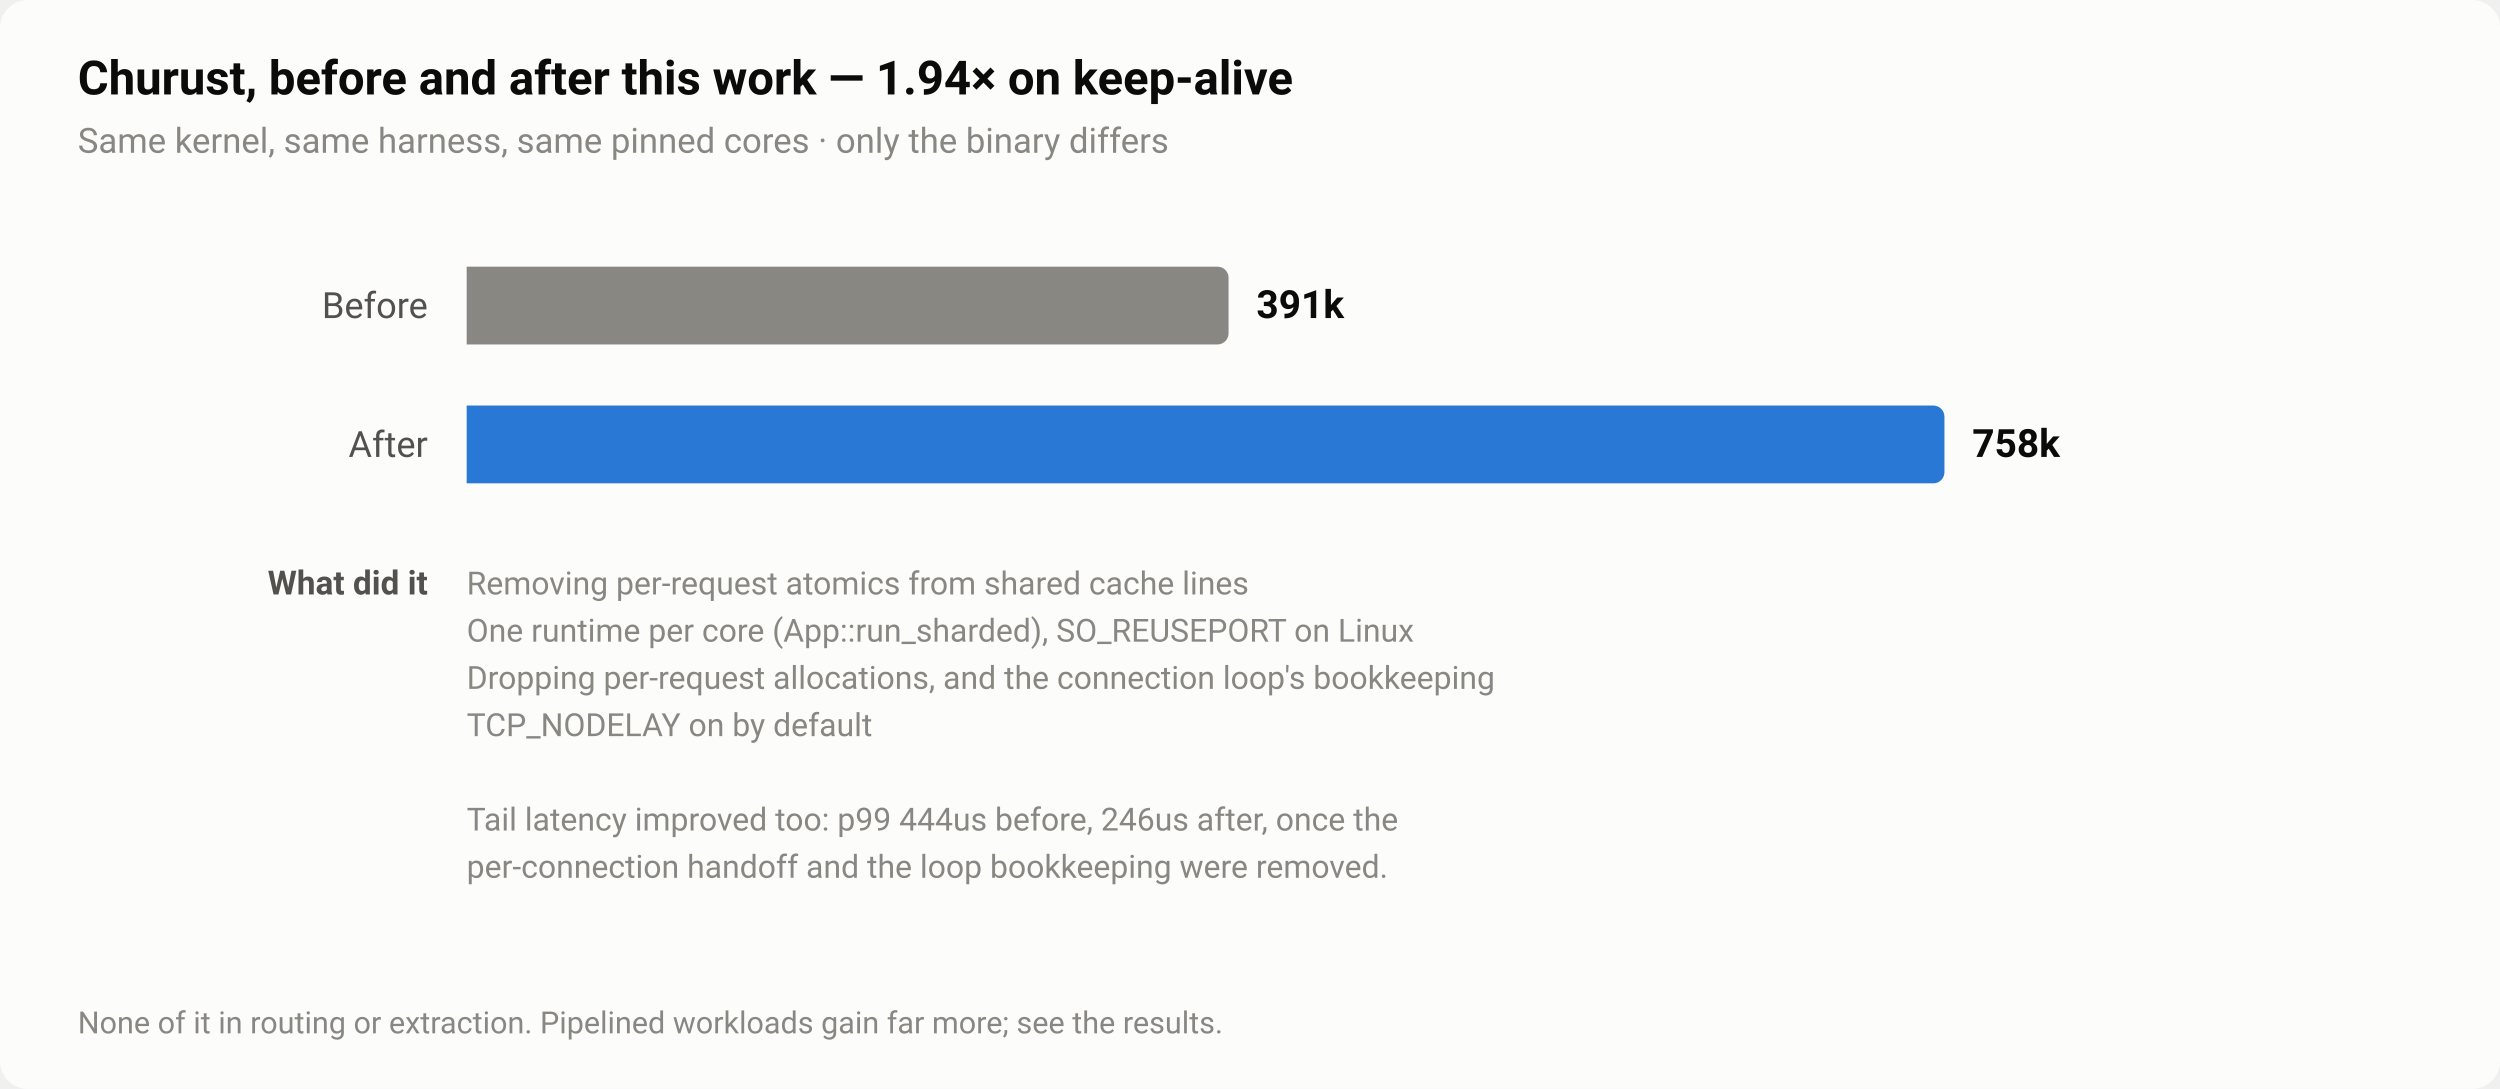
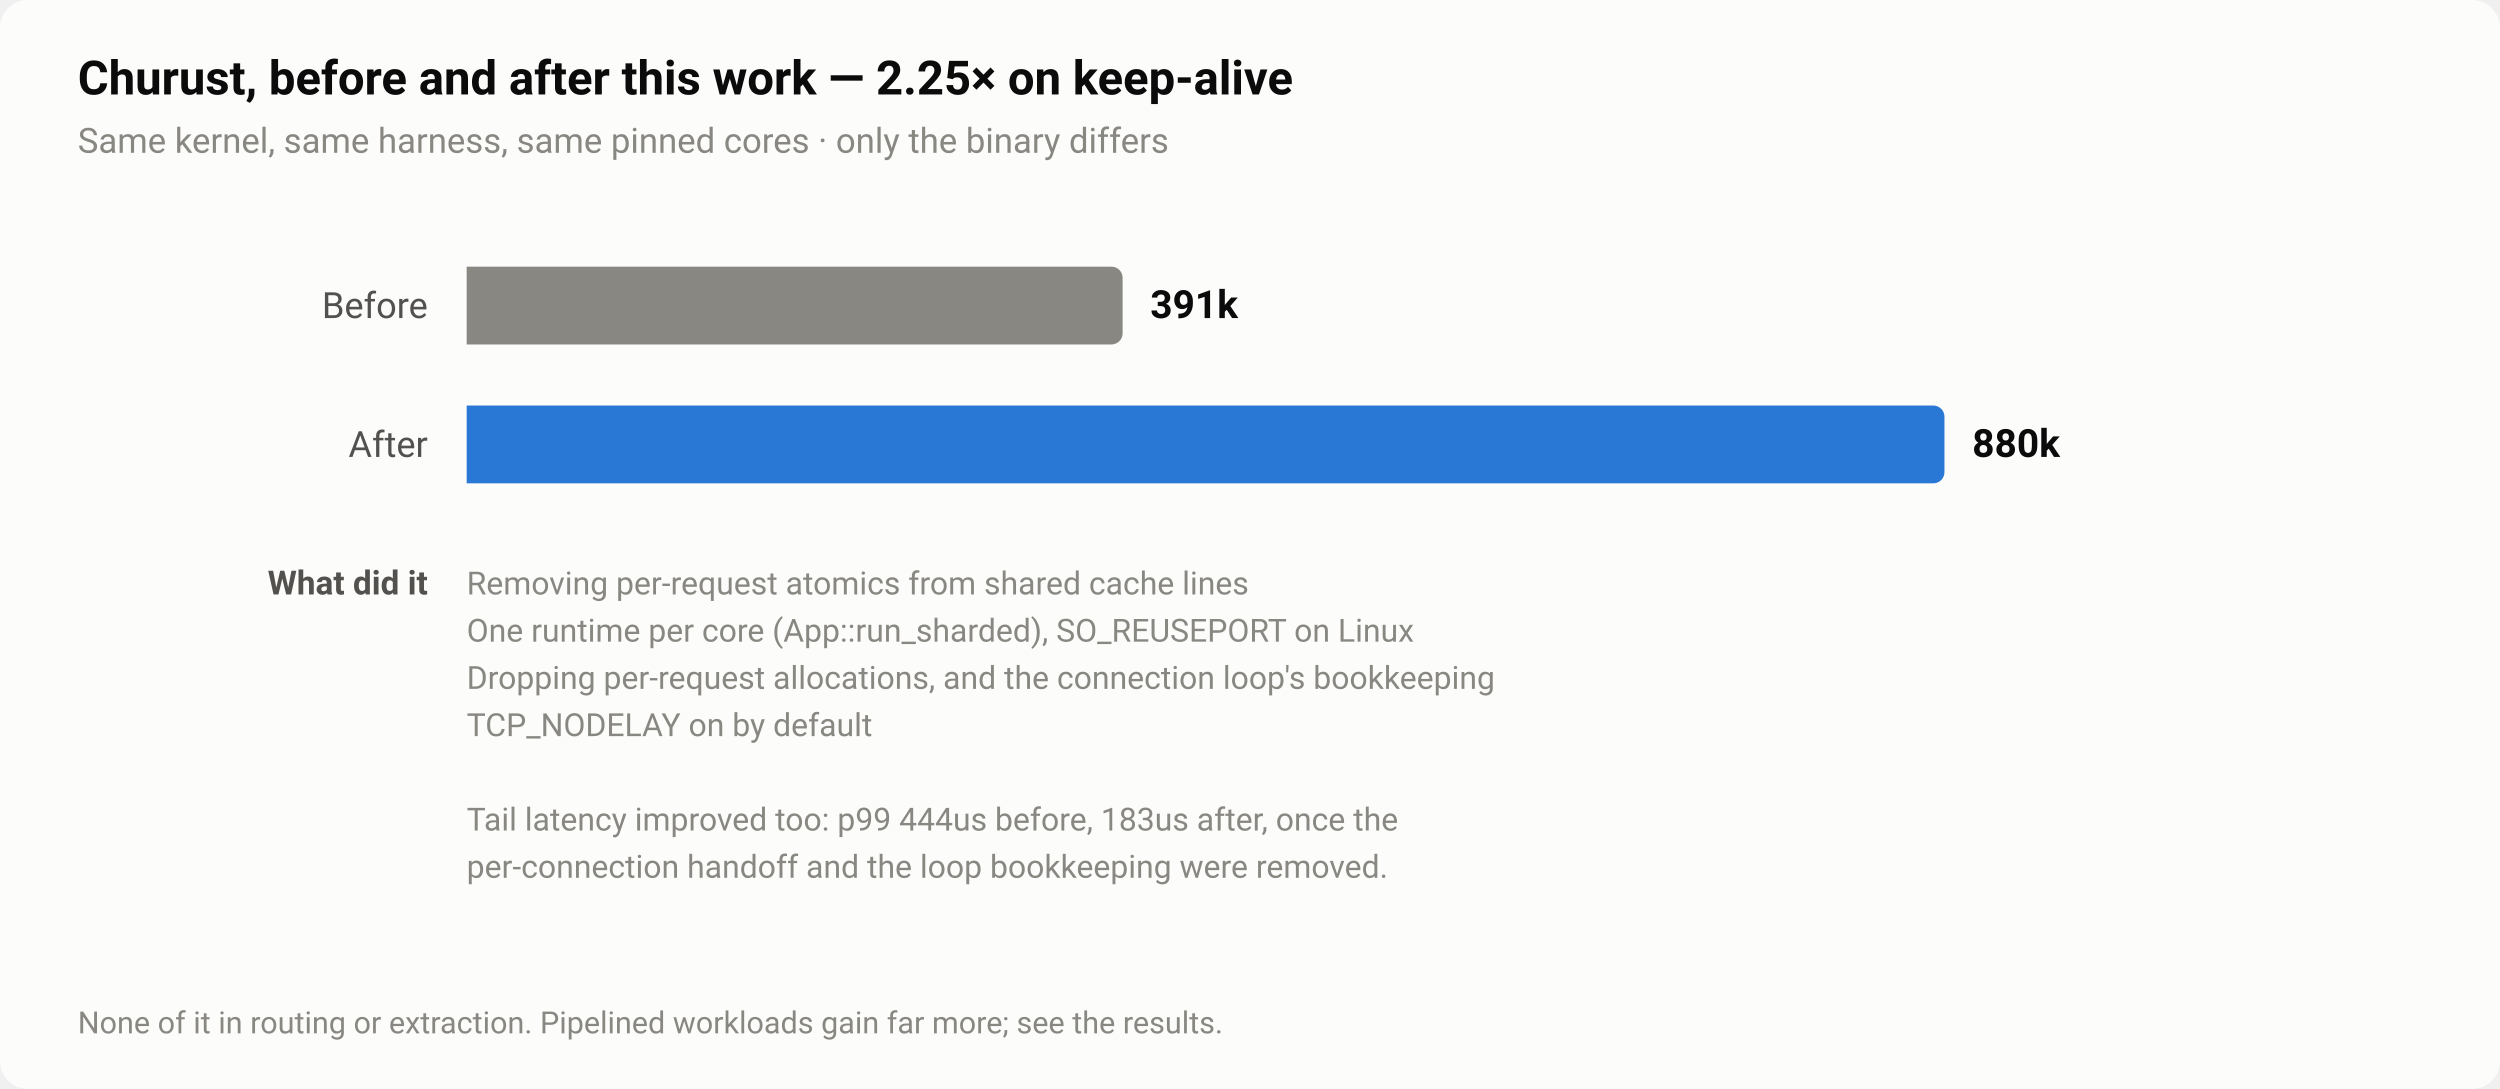
<svg xmlns="http://www.w3.org/2000/svg" viewBox="0 0 900 392" width="900" height="392" role="img" aria-labelledby="ba-t ba-d">
  <style>
text{font-family:system-ui,-apple-system,"Segoe UI",Roboto,sans-serif;}
.s{fill:#fcfcfb}.ink{fill:#0b0b0b}.ink2{fill:#52514e}.mut{fill:#898781}.acc{fill:#2a78d6}.peer{fill:#898781}.s2{fill:#eb6834}.grid{stroke:#e1e0d9}.axis{stroke:#c3c2b7}.acc-s{stroke:#2a78d6}.s2-s{stroke:#eb6834}.ring{stroke:#fcfcfb}
@media (prefers-color-scheme:dark){.s{fill:#1a1a19}.ink{fill:#ffffff}.ink2{fill:#c3c2b7}.mut{fill:#898781}.acc{fill:#3987e5}.peer{fill:#898781}.s2{fill:#d95926}.grid{stroke:#2c2c2a}.axis{stroke:#383835}.acc-s{stroke:#3987e5}.s2-s{stroke:#d95926}.ring{stroke:#1a1a19}}
</style>
  <rect class="s" width="900" height="392" rx="10" />
-   <text class="ink" x="28" y="34" font-size="17" font-weight="600">Churust, before and after this work — 1.94× on keep-alive</text>
+   <text class="ink" x="28" y="34" font-size="17" font-weight="600">Churust, before and after this work — 2.25× on keep-alive</text>
  <text class="mut" x="28" y="55" font-size="12.5">Same kernel, same harness, same pinned cores · only the binary differs</text>
  <text class="ink2" x="154" y="114.5" font-size="13" text-anchor="end">Before</text>
-   <path class="peer" d="M168,96 H438.287 A4,4 0 0 1 442.287,100 V120 A4,4 0 0 1 438.287,124 H168 Z" />
-   <text class="ink" x="452.3" y="114.5" font-size="14" font-weight="600">391k</text>
+   <path class="peer" d="M168,96 H400.145 A4,4 0 0 1 404.145,100 V120 A4,4 0 0 1 400.145,124 H168 Z" />
+   <text class="ink" x="414.1" y="114.5" font-size="14" font-weight="600">391k</text>
  <text class="ink2" x="154" y="164.5" font-size="13" text-anchor="end">After</text>
  <path class="acc" d="M168,146 H696.0 A4,4 0 0 1 700.0,150 V170 A4,4 0 0 1 696.0,174 H168 Z" />
-   <text class="ink" x="710.0" y="164.5" font-size="14" font-weight="600">758k</text>
+   <text class="ink" x="710.0" y="164.5" font-size="14" font-weight="600">880k</text>
  <text class="ink2" x="154" y="214" font-size="12" font-weight="600" text-anchor="end">What did it</text>
  <text class="mut" x="168" y="214" font-size="11.5">Removing per-request atomics from shared cache lines</text>
  <text class="mut" x="168" y="231" font-size="11.5">One runtime per core (App::run_sharded), SO_REUSEPORT on Linux</text>
  <text class="mut" x="168" y="248" font-size="11.5">Dropping per-request allocations, and the connection loop's bookkeeping</text>
  <text class="mut" x="168" y="265" font-size="11.5">TCP_NODELAY on by default</text>
  <text class="mut" x="168" y="282" font-size="11.5" />
-   <text class="mut" x="168" y="299" font-size="11.5">Tail latency improved too: p99 444us before, 246us after, once the</text>
+   <text class="mut" x="168" y="299" font-size="11.5">Tail latency improved too: p99 444us before, 183us after, once the</text>
  <text class="mut" x="168" y="316" font-size="11.5">per-connection handoff and the loop bookkeeping were removed.</text>
  <text class="mut" x="28" y="372" font-size="11">None of it in routing or extraction. Pipelined workloads gain far more; see the results.</text>
</svg>
